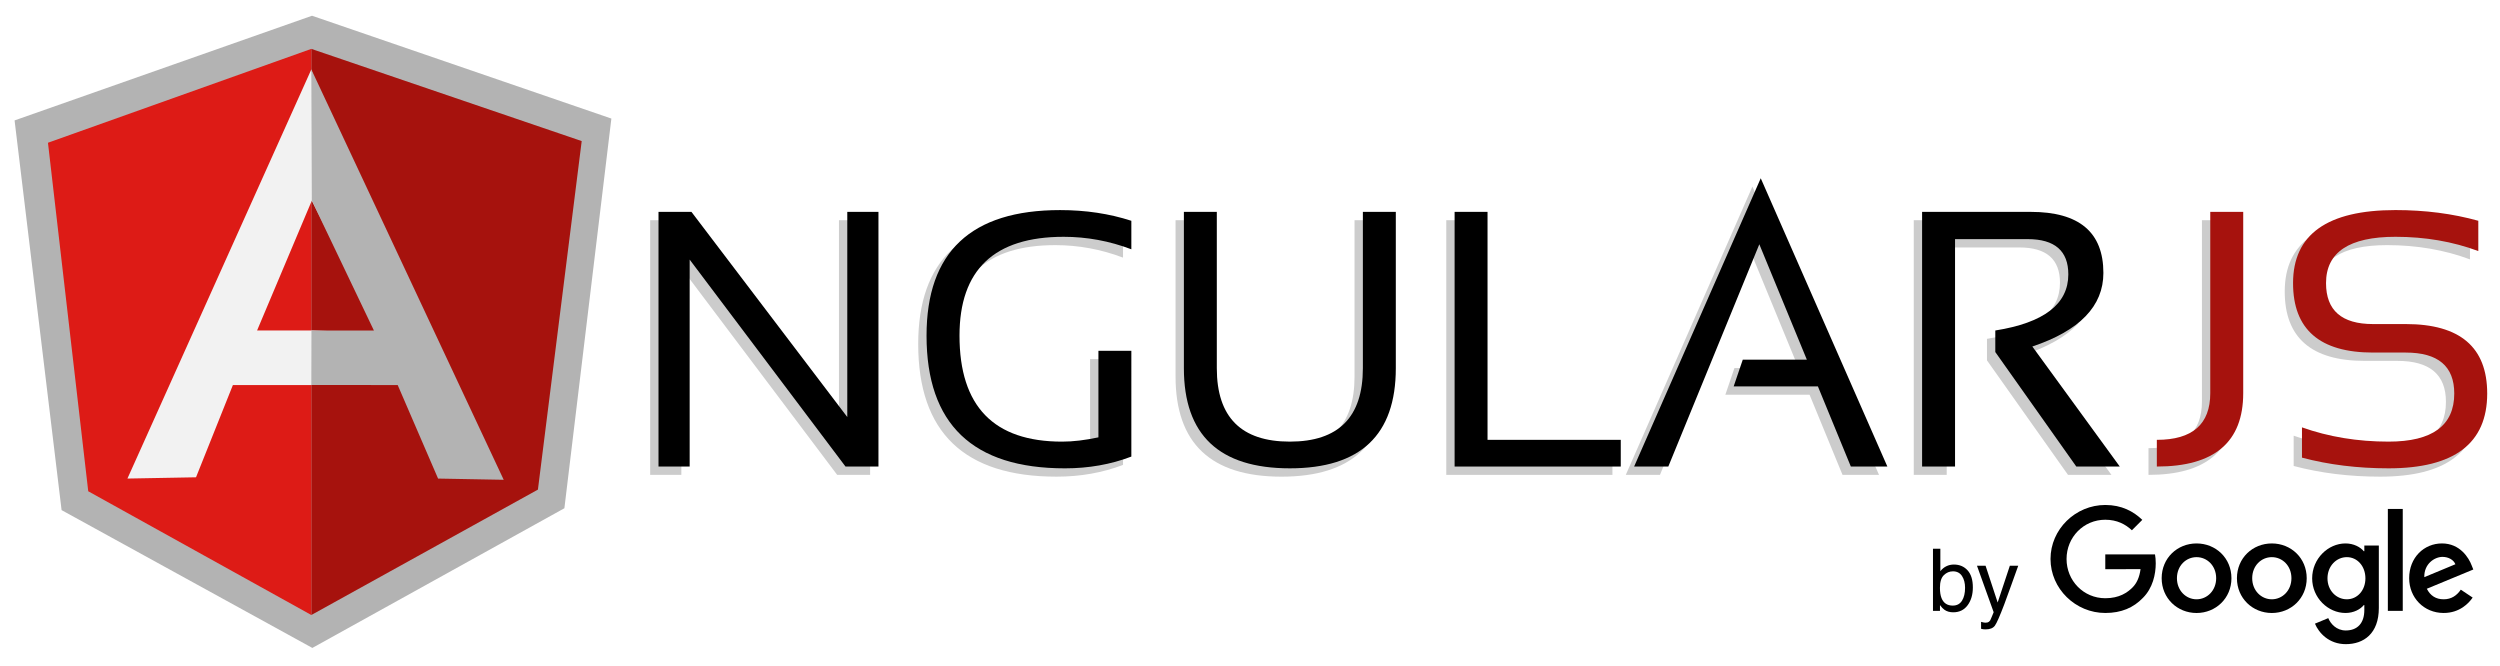
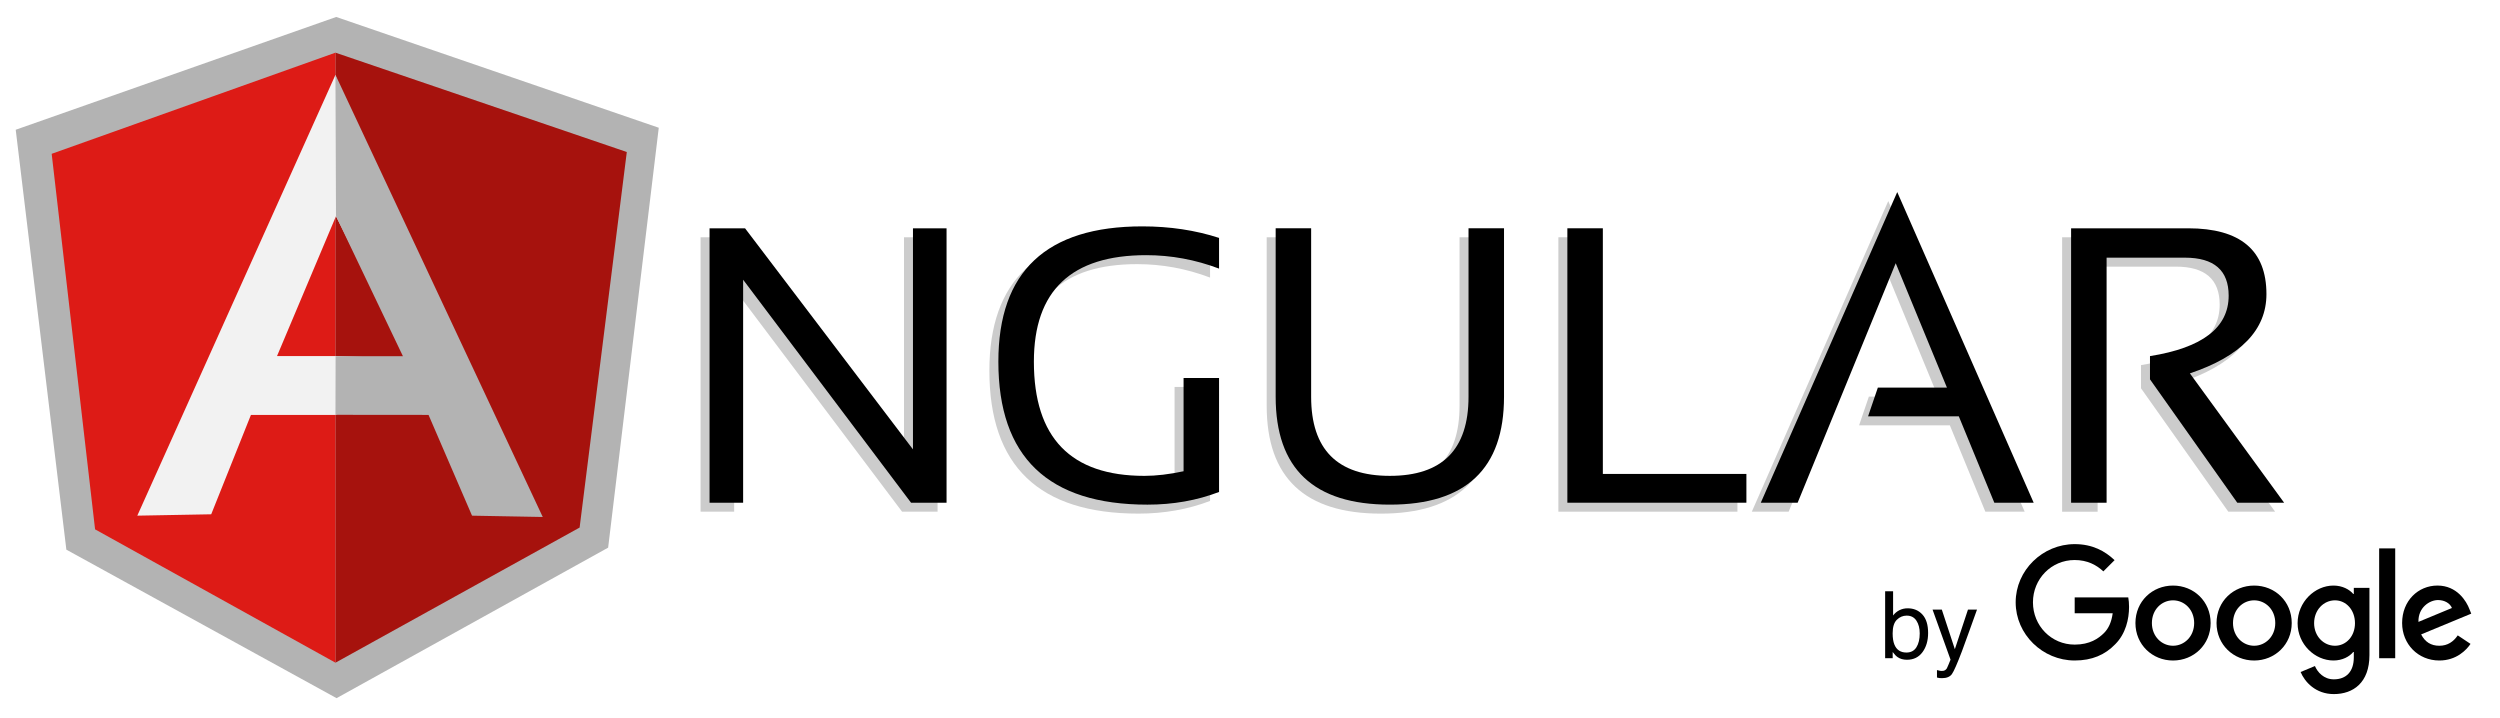
- <svg xmlns="http://www.w3.org/2000/svg" version="1.1" width="695" height="185" viewBox="-3.5 -3.5 695 185" id="Layer_1">
+ <svg xmlns="http://www.w3.org/2000/svg" version="1.1" width="645" height="185" viewBox="-3.5 -3.5 645 185" id="Layer_1">
  <defs id="defs64" />
  <filter color-interpolation-filters="sRGB" id="googleDropShadow">
    <feOffset result="offOut" in="SourceGraphic" dx="0.3" dy="0.5" id="feOffset4" />
    <feGaussianBlur stdDeviation="0.25" result="blurOut" in="offOut" id="feGaussianBlur6" />
    <feColorMatrix type="matrix" result="blurTransOut" in="blurOut" values="1 0 0 0 0 0 1 0 0 0 0 0 1 0 0 0 0 0 .8 0" id="feColorMatrix8" />
    <feBlend in2="blurTransOut" mode="normal" in="SourceGraphic" id="feBlend10" />
  </filter>
  <g id="g12">
    <polygon points="186.407,57.715 229.733,114.75 229.733,57.715 238.394,57.715 238.394,128.516 229.236,128.516 185.914,70.98 185.914,128.516 177.248,128.516 177.248,57.715 " id="polygon14" style="fill:#cccccc" />
    <path d="m 308.698,125.743 c -5.708,2.182 -11.867,3.269 -18.468,3.269 -25.643,0 -38.47,-12.294 -38.47,-36.886 0,-23.271 12.378,-34.908 37.13,-34.908 7.102,0 13.705,0.993 19.807,2.976 v 7.921 c -6.103,-2.311 -12.378,-3.468 -18.817,-3.468 -19.306,0 -28.957,9.163 -28.957,27.479 0,19.638 9.5,29.462 28.518,29.462 3.033,0 6.399,-0.398 10.099,-1.193 v -24.06 h 9.158 l 0,29.408 0,0 z" id="path16" style="fill:#cccccc" />
    <path d="M 323.305,101.186 V 57.718 h 9.153 v 43.467 c 0,13.599 6.769,20.406 20.304,20.406 13.531,0 20.3,-6.808 20.3,-20.406 V 57.718 h 9.158 v 43.467 c 0,18.557 -9.819,27.83 -29.458,27.83 -19.638,0.001 -29.457,-9.273 -29.457,-27.829 z" id="path18" style="fill:#cccccc" />
    <polygon points="444.758,121.092 444.758,128.516 398.563,128.516 398.563,57.715 407.717,57.715 407.717,121.092 " id="polygon20" style="fill:#cccccc" />
    <polygon points="483.669,48.376 518.87,128.518 508.723,128.518 499.56,106.234 476.148,106.234 478.671,98.816 496.495,98.816 483.275,66.728 457.973,128.518 448.469,128.518 " id="polygon22" style="fill:#cccccc" />
    <path d="M 528.526,128.516 V 57.715 h 30.203 c 13.469,0 20.201,5.663 20.201,16.981 0,9.212 -6.581,16.029 -19.754,20.447 l 24.309,33.373 H 571.404 L 548.88,96.682 v -5.986 c 13.53,-2.151 20.295,-7.349 20.295,-15.598 0,-6.533 -3.762,-9.806 -11.283,-9.806 h -20.206 v 63.227 h -9.159 l -0.001,-0.003 0,0 z" id="path24" style="fill:#cccccc" />
-     <path d="m 617.798,57.715 v 50.404 c 0,13.598 -8.005,20.396 -24.017,20.396 v -7.425 c 9.904,0 14.857,-4.329 14.857,-12.972 V 57.715 h 9.16 z" id="path26" style="fill:#cccccc" />
-     <path d="m 634.137,126.04 v -8.418 c 7.429,2.64 15.447,3.965 24.063,3.965 12.18,0 18.272,-4.457 18.272,-13.376 0,-7.58 -4.493,-11.385 -13.47,-11.385 h -9.113 c -14.817,0 -22.233,-6.432 -22.233,-19.306 0,-13.531 9.495,-20.304 28.479,-20.304 8.249,0 15.922,0.998 23.021,2.976 v 8.417 c -7.101,-2.643 -14.772,-3.964 -23.021,-3.964 -12.875,0 -19.311,4.293 -19.311,12.875 0,7.588 4.354,11.385 13.065,11.385 h 9.113 c 15.08,0 22.628,6.441 22.628,19.306 0,13.868 -9.142,20.801 -27.432,20.801 -8.614,0 -16.632,-0.994 -24.061,-2.972 z" id="path28" style="fill:#cccccc" />
    <polygon points="188.723,55.402 232.045,112.438 232.045,55.402 240.711,55.402 240.711,126.203 231.552,126.203 188.227,68.667 188.227,126.203 179.565,126.203 179.565,55.402 " id="polygon30" />
    <path d="m 311.015,123.43 c -5.708,2.182 -11.864,3.268 -18.467,3.268 -25.645,0 -38.47,-12.293 -38.47,-36.885 0,-23.271 12.378,-34.909 37.135,-34.909 7.096,0 13.7,0.994 19.802,2.976 v 7.92 c -6.103,-2.311 -12.378,-3.468 -18.813,-3.468 -19.307,0 -28.96,9.163 -28.96,27.479 0,19.639 9.504,29.463 28.517,29.463 3.034,0 6.404,-0.396 10.103,-1.193 V 94.02 h 9.154 l -0.001,29.41 0,0 z" id="path32" />
    <path d="M 325.621,98.871 V 55.398 h 9.153 V 98.87 c 0,13.598 6.769,20.401 20.305,20.401 13.53,0 20.299,-6.804 20.299,-20.401 V 55.398 h 9.158 V 98.87 c 0,18.556 -9.819,27.825 -29.457,27.825 -19.639,0 -29.458,-9.267 -29.458,-27.824 z" id="path34" />
    <polygon points="447.071,118.775 447.071,126.199 400.88,126.199 400.88,55.398 410.034,55.398 410.034,118.775 " id="polygon36" />
    <polygon points="485.987,46.056 521.188,126.202 511.035,126.202 501.877,103.92 478.46,103.92 480.989,96.496 498.808,96.496 485.592,64.408 460.29,126.202 450.785,126.202 " id="polygon38" />
    <path d="M 530.843,126.203 V 55.402 h 30.202 c 13.47,0 20.196,5.659 20.196,16.982 0,9.207 -6.577,16.028 -19.749,20.445 l 24.31,33.374 H 573.716 L 551.195,94.368 v -5.992 c 13.531,-2.151 20.299,-7.344 20.299,-15.598 0,-6.533 -3.766,-9.801 -11.292,-9.801 h -20.2 v 63.226 c 0,0 -9.159,0 -9.159,0 z" id="path40" />
-     <path d="m 620.115,55.398 v 50.405 c 0,13.602 -8.005,20.396 -24.016,20.396 v -7.424 c 9.903,0 14.856,-4.33 14.856,-12.973 V 55.398 h 9.16 z" id="path42" style="fill:#a6120d" />
-     <path d="m 636.45,123.723 v -8.416 c 7.43,2.639 15.447,3.965 24.064,3.965 12.179,0 18.271,-4.459 18.271,-13.373 0,-7.584 -4.492,-11.385 -13.47,-11.385 h -9.113 c -14.817,0 -22.232,-6.436 -22.232,-19.311 0,-13.531 9.491,-20.303 28.478,-20.303 8.249,0 15.923,0.998 23.022,2.976 v 8.418 c -7.102,-2.644 -14.773,-3.965 -23.022,-3.965 -12.875,0 -19.311,4.293 -19.311,12.875 0,7.588 4.351,11.385 13.065,11.385 h 9.113 c 15.079,0 22.628,6.438 22.628,19.31 0,13.865 -9.141,20.797 -27.431,20.797 -8.614,-0.001 -16.633,-0.995 -24.062,-2.973 z" id="path44" style="fill:#a6120d" />
-     <path d="m 551.851,163.994 -3.363,-10.225 h -2.391 l 4.641,12.92 c -0.108,0.281 -0.285,0.709 -0.525,1.287 -0.242,0.578 -0.384,0.896 -0.421,0.959 -0.125,0.188 -0.279,0.346 -0.464,0.475 -0.184,0.129 -0.47,0.193 -0.858,0.193 -0.125,0 -0.271,-0.013 -0.435,-0.035 -0.163,-0.023 -0.429,-0.086 -0.795,-0.188 v 1.923 c 0.234,0.063 0.433,0.104 0.591,0.129 0.16,0.022 0.39,0.034 0.687,0.034 1.218,0 2.076,-0.351 2.575,-1.054 0.5,-0.703 1.357,-2.654 2.576,-5.855 0.516,-1.359 1.155,-3.119 1.922,-5.275 1.022,-2.869 1.684,-4.706 1.979,-5.512 h -2.332 l -3.387,10.224 z m -12.487,0.861 c -1.521,0 -2.56,-0.69 -3.116,-2.074 -0.298,-0.733 -0.445,-1.69 -0.445,-2.87 0,-1.632 0.361,-2.804 1.088,-3.517 0.725,-0.709 1.569,-1.065 2.533,-1.065 1.104,0 1.941,0.435 2.511,1.301 0.569,0.867 0.853,1.961 0.853,3.281 0,1.485 -0.283,2.68 -0.853,3.586 -0.57,0.905 -1.427,1.358 -2.571,1.358 z m -5.497,1.465 h 1.945 v -1.604 c 0.446,0.603 0.866,1.04 1.259,1.313 0.658,0.461 1.466,0.691 2.423,0.691 1.71,0 3.047,-0.656 4.013,-1.97 0.965,-1.313 1.446,-2.96 1.446,-4.944 0,-2.094 -0.487,-3.678 -1.465,-4.752 -0.977,-1.074 -2.249,-1.611 -3.816,-1.611 -0.754,0 -1.451,0.158 -2.096,0.475 -0.643,0.316 -1.194,0.775 -1.658,1.377 v -6.246 h -2.051 l 0,17.271 0,0 z" id="path46" />
+     <path d="m 500.851,163.994 -3.363,-10.225 h -2.391 l 4.641,12.92 c -0.108,0.281 -0.285,0.709 -0.525,1.287 -0.242,0.578 -0.384,0.896 -0.421,0.959 -0.125,0.188 -0.279,0.346 -0.464,0.475 -0.184,0.129 -0.47,0.193 -0.858,0.193 -0.125,0 -0.271,-0.013 -0.435,-0.035 -0.163,-0.023 -0.429,-0.086 -0.795,-0.188 v 1.923 c 0.234,0.063 0.433,0.104 0.591,0.129 0.16,0.022 0.39,0.034 0.687,0.034 1.218,0 2.076,-0.351 2.575,-1.054 0.5,-0.703 1.357,-2.654 2.576,-5.855 0.516,-1.359 1.155,-3.119 1.922,-5.275 1.022,-2.869 1.684,-4.706 1.979,-5.512 h -2.332 l -3.387,10.224 z m -12.487,0.861 c -1.521,0 -2.56,-0.69 -3.116,-2.074 -0.298,-0.733 -0.445,-1.69 -0.445,-2.87 0,-1.632 0.361,-2.804 1.088,-3.517 0.725,-0.709 1.569,-1.065 2.533,-1.065 1.104,0 1.941,0.435 2.511,1.301 0.569,0.867 0.853,1.961 0.853,3.281 0,1.485 -0.283,2.68 -0.853,3.586 -0.57,0.905 -1.427,1.358 -2.571,1.358 z m -5.497,1.465 h 1.945 v -1.604 c 0.446,0.603 0.866,1.04 1.259,1.313 0.658,0.461 1.466,0.691 2.423,0.691 1.71,0 3.047,-0.656 4.013,-1.97 0.965,-1.313 1.446,-2.96 1.446,-4.944 0,-2.094 -0.487,-3.678 -1.465,-4.752 -0.977,-1.074 -2.249,-1.611 -3.816,-1.611 -0.754,0 -1.451,0.158 -2.096,0.475 -0.643,0.316 -1.194,0.775 -1.658,1.377 v -6.246 h -2.051 l 0,17.271 0,0 z" id="path46" />
  </g>
  <g id="g48">
    <polygon points="13.621,138.311 83.331,176.625 153.4,137.792 166.462,29.46 83.243,0.875 0.554,29.975 " id="polygon50" style="fill:#b3b3b3" />
    <polygon points="83.05,167.471 146.041,132.609 158.214,35.721 83.05,10.089 " id="polygon52" style="fill:#a6120d" />
    <polygon points="83.049,167.471 83.049,10.086 9.833,36.183 21.03,133.072 " id="polygon54" style="fill:#dd1b16" />
    <path d="m 103.74,93.871 -20.69,9.675 H 61.243 L 50.992,129.186 31.925,129.539 83.05,15.804 103.74,93.871 z M 101.74,89 83.187,52.271 67.969,88.368 h 15.08 L 101.74,89 z" id="path56" style="fill:#f2f2f2" />
    <polygon points="100.454,88.396 83.088,88.396 83.049,103.523 107.062,103.546 118.285,129.543 136.529,129.881 83.049,15.804 83.186,52.271 " id="polygon58" style="fill:#b3b3b3" />
  </g>
  <g id="g34">
-     <path d="m 616.841,157.245 c 0,5.566 -4.355,9.668 -9.699,9.668 -5.344,0 -9.699,-4.102 -9.699,-9.668 0,-5.606 4.355,-9.668 9.699,-9.668 5.344,0 9.699,4.063 9.699,9.668 z m -4.246,0 c 0,-3.478 -2.524,-5.858 -5.453,-5.858 -2.929,0 -5.453,2.38 -5.453,5.858 0,3.444 2.524,5.859 5.453,5.859 2.929,0 5.453,-2.419 5.453,-5.859 z" id="path36" />
-     <path d="m 637.765,157.245 c 0,5.566 -4.355,9.668 -9.699,9.668 -5.344,0 -9.699,-4.102 -9.699,-9.668 0,-5.601 4.355,-9.668 9.699,-9.668 5.344,0 9.699,4.063 9.699,9.668 z m -4.246,0 c 0,-3.478 -2.524,-5.858 -5.453,-5.858 -2.929,0 -5.453,2.38 -5.453,5.858 0,3.444 2.524,5.859 5.453,5.859 2.929,0 5.453,-2.419 5.453,-5.859 z" id="path38" />
-     <path d="m 657.816,148.16 v 17.358 c 0,7.14 -4.211,10.056 -9.189,10.056 -4.686,0 -7.506,-3.134 -8.57,-5.697 l 3.696,-1.539 c 0.658,1.574 2.271,3.431 4.869,3.431 3.186,0 5.161,-1.966 5.161,-5.667 v -1.391 h -0.148 c -0.95,1.173 -2.781,2.197 -5.091,2.197 -4.834,0 -9.263,-4.211 -9.263,-9.629 0,-5.457 4.429,-9.703 9.263,-9.703 2.306,0 4.137,1.024 5.091,2.162 h 0.148 v -1.574 h 4.032 z m -3.731,9.119 c 0,-3.404 -2.271,-5.893 -5.161,-5.893 -2.929,0 -5.383,2.489 -5.383,5.893 0,3.37 2.454,5.824 5.383,5.824 2.89,0 5.161,-2.454 5.161,-5.824 z" id="path41" />
-     <path d="M 664.464,137.987 V 166.32 h -4.141 v -28.333 h 4.141 z" id="path43" />
-     <path d="m 680.601,160.427 3.295,2.197 c -1.064,1.574 -3.627,4.285 -8.055,4.285 -5.492,0 -9.594,-4.246 -9.594,-9.668 0,-5.75 4.137,-9.668 9.119,-9.668 5.017,0 7.471,3.993 8.273,6.151 l 0.44,1.098 -12.924,5.353 c 0.989,1.94 2.528,2.929 4.686,2.929 2.162,0 3.662,-1.064 4.76,-2.676 z m -10.143,-3.478 8.64,-3.587 c -0.475,-1.207 -1.905,-2.049 -3.587,-2.049 -2.158,0 -5.161,1.905 -5.052,5.636 z" id="path45" />
-     <path d="m 581.769,154.729 v -4.102 h 13.822 c 0.135,0.715 0.205,1.561 0.205,2.476 0,3.077 -0.841,6.883 -3.553,9.594 -2.637,2.746 -6.007,4.211 -10.47,4.211 -8.273,0 -15.23,-6.739 -15.23,-15.012 0,-8.273 6.957,-15.012 15.23,-15.012 4.577,0 7.837,1.796 10.287,4.137 l -2.894,2.894 c -1.757,-1.648 -4.137,-2.929 -7.397,-2.929 -6.042,0 -10.767,4.869 -10.767,10.911 0,6.042 4.725,10.911 10.767,10.911 3.919,0 6.151,-1.574 7.58,-3.003 1.159,-1.159 1.922,-2.816 2.223,-5.078 l -9.803,0.004 z" id="path47" />
+     <path d="m 566.841,157.245 c 0,5.566 -4.355,9.668 -9.699,9.668 -5.344,0 -9.699,-4.102 -9.699,-9.668 0,-5.606 4.355,-9.668 9.699,-9.668 5.344,0 9.699,4.063 9.699,9.668 z m -4.246,0 c 0,-3.478 -2.524,-5.858 -5.453,-5.858 -2.929,0 -5.453,2.38 -5.453,5.858 0,3.444 2.524,5.859 5.453,5.859 2.929,0 5.453,-2.419 5.453,-5.859 z" id="path36" />
+     <path d="m 587.765,157.245 c 0,5.566 -4.355,9.668 -9.699,9.668 -5.344,0 -9.699,-4.102 -9.699,-9.668 0,-5.601 4.355,-9.668 9.699,-9.668 5.344,0 9.699,4.063 9.699,9.668 z m -4.246,0 c 0,-3.478 -2.524,-5.858 -5.453,-5.858 -2.929,0 -5.453,2.38 -5.453,5.858 0,3.444 2.524,5.859 5.453,5.859 2.929,0 5.453,-2.419 5.453,-5.859 z" id="path38" />
+     <path d="m 607.816,148.16 v 17.358 c 0,7.14 -4.211,10.056 -9.189,10.056 -4.686,0 -7.506,-3.134 -8.57,-5.697 l 3.696,-1.539 c 0.658,1.574 2.271,3.431 4.869,3.431 3.186,0 5.161,-1.966 5.161,-5.667 v -1.391 h -0.148 c -0.95,1.173 -2.781,2.197 -5.091,2.197 -4.834,0 -9.263,-4.211 -9.263,-9.629 0,-5.457 4.429,-9.703 9.263,-9.703 2.306,0 4.137,1.024 5.091,2.162 h 0.148 v -1.574 h 4.032 z m -3.731,9.119 c 0,-3.404 -2.271,-5.893 -5.161,-5.893 -2.929,0 -5.383,2.489 -5.383,5.893 0,3.37 2.454,5.824 5.383,5.824 2.89,0 5.161,-2.454 5.161,-5.824 z" id="path41" />
+     <path d="M 614.464,137.987 V 166.32 h -4.141 v -28.333 h 4.141 z" id="path43" />
+     <path d="m 630.601,160.427 3.295,2.197 c -1.064,1.574 -3.627,4.285 -8.055,4.285 -5.492,0 -9.594,-4.246 -9.594,-9.668 0,-5.75 4.137,-9.668 9.119,-9.668 5.017,0 7.471,3.993 8.273,6.151 l 0.44,1.098 -12.924,5.353 c 0.989,1.94 2.528,2.929 4.686,2.929 2.162,0 3.662,-1.064 4.76,-2.676 z m -10.143,-3.478 8.64,-3.587 c -0.475,-1.207 -1.905,-2.049 -3.587,-2.049 -2.158,0 -5.161,1.905 -5.052,5.636 z" id="path45" />
+     <path d="m 531.769,154.729 v -4.102 h 13.822 c 0.135,0.715 0.205,1.561 0.205,2.476 0,3.077 -0.841,6.883 -3.553,9.594 -2.637,2.746 -6.007,4.211 -10.47,4.211 -8.273,0 -15.23,-6.739 -15.23,-15.012 0,-8.273 6.957,-15.012 15.23,-15.012 4.577,0 7.837,1.796 10.287,4.137 l -2.894,2.894 c -1.757,-1.648 -4.137,-2.929 -7.397,-2.929 -6.042,0 -10.767,4.869 -10.767,10.911 0,6.042 4.725,10.911 10.767,10.911 3.919,0 6.151,-1.574 7.58,-3.003 1.159,-1.159 1.922,-2.816 2.223,-5.078 l -9.803,0.004 z" id="path47" />
  </g>
</svg>
